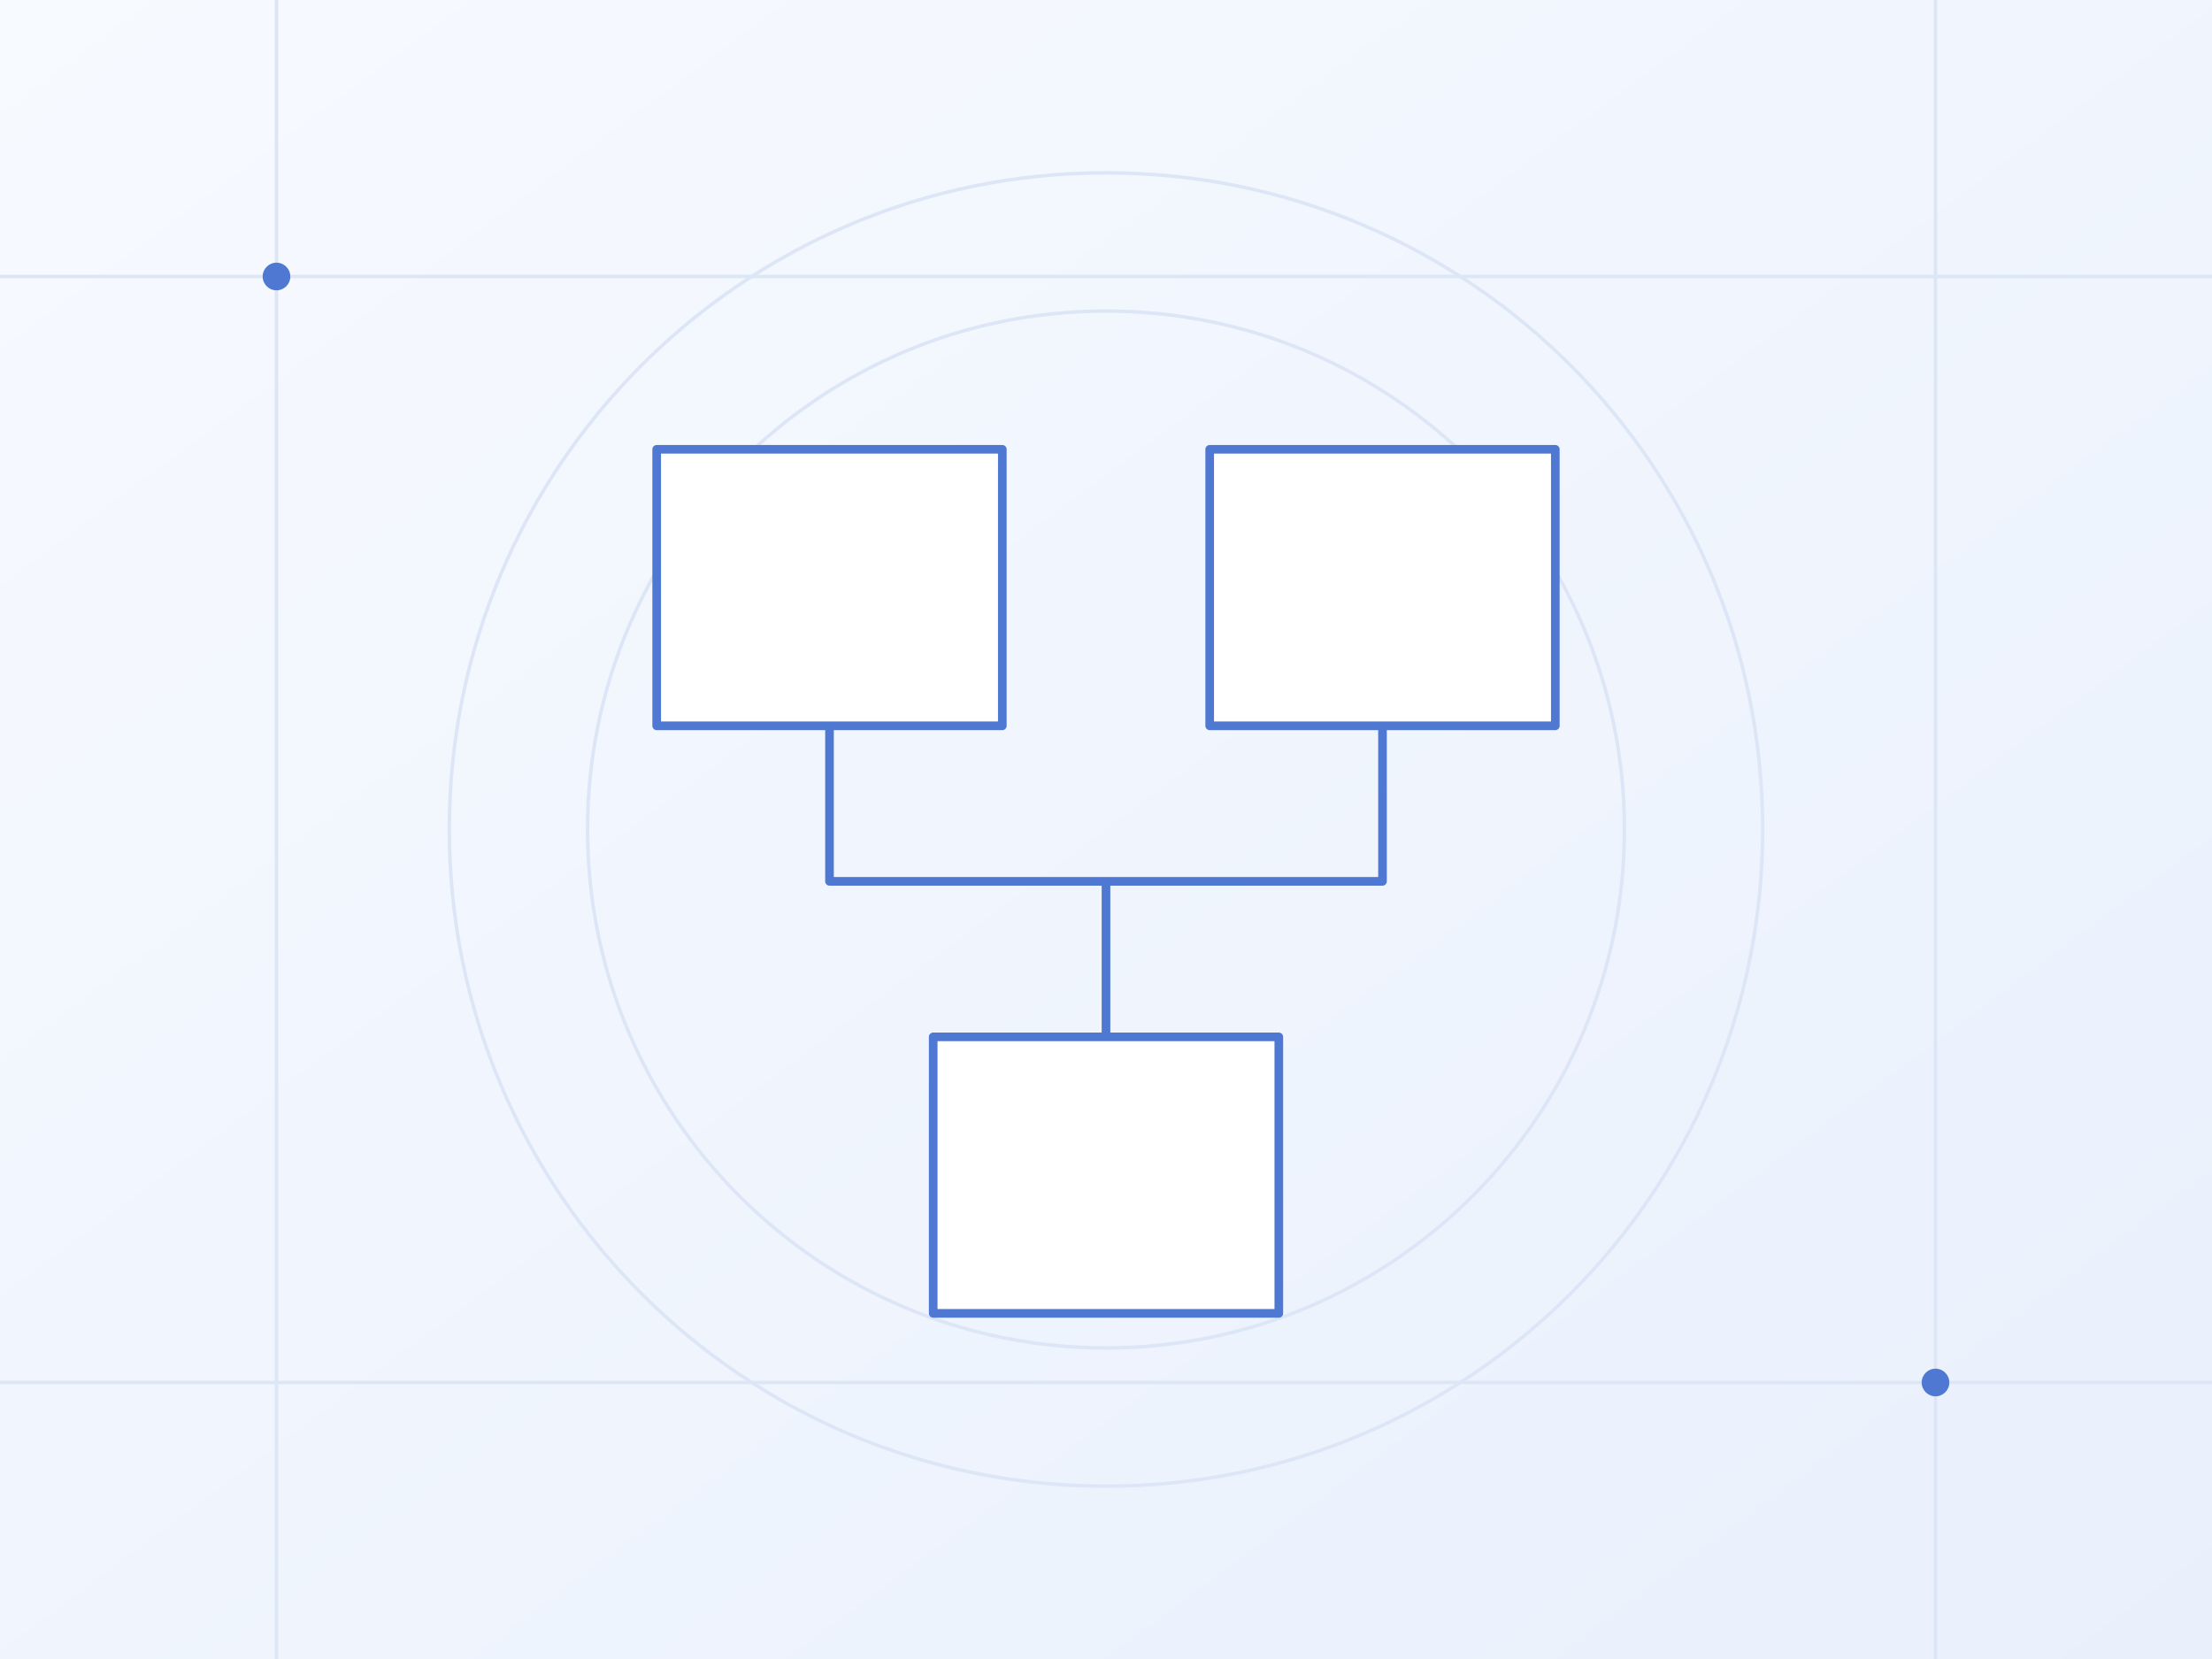
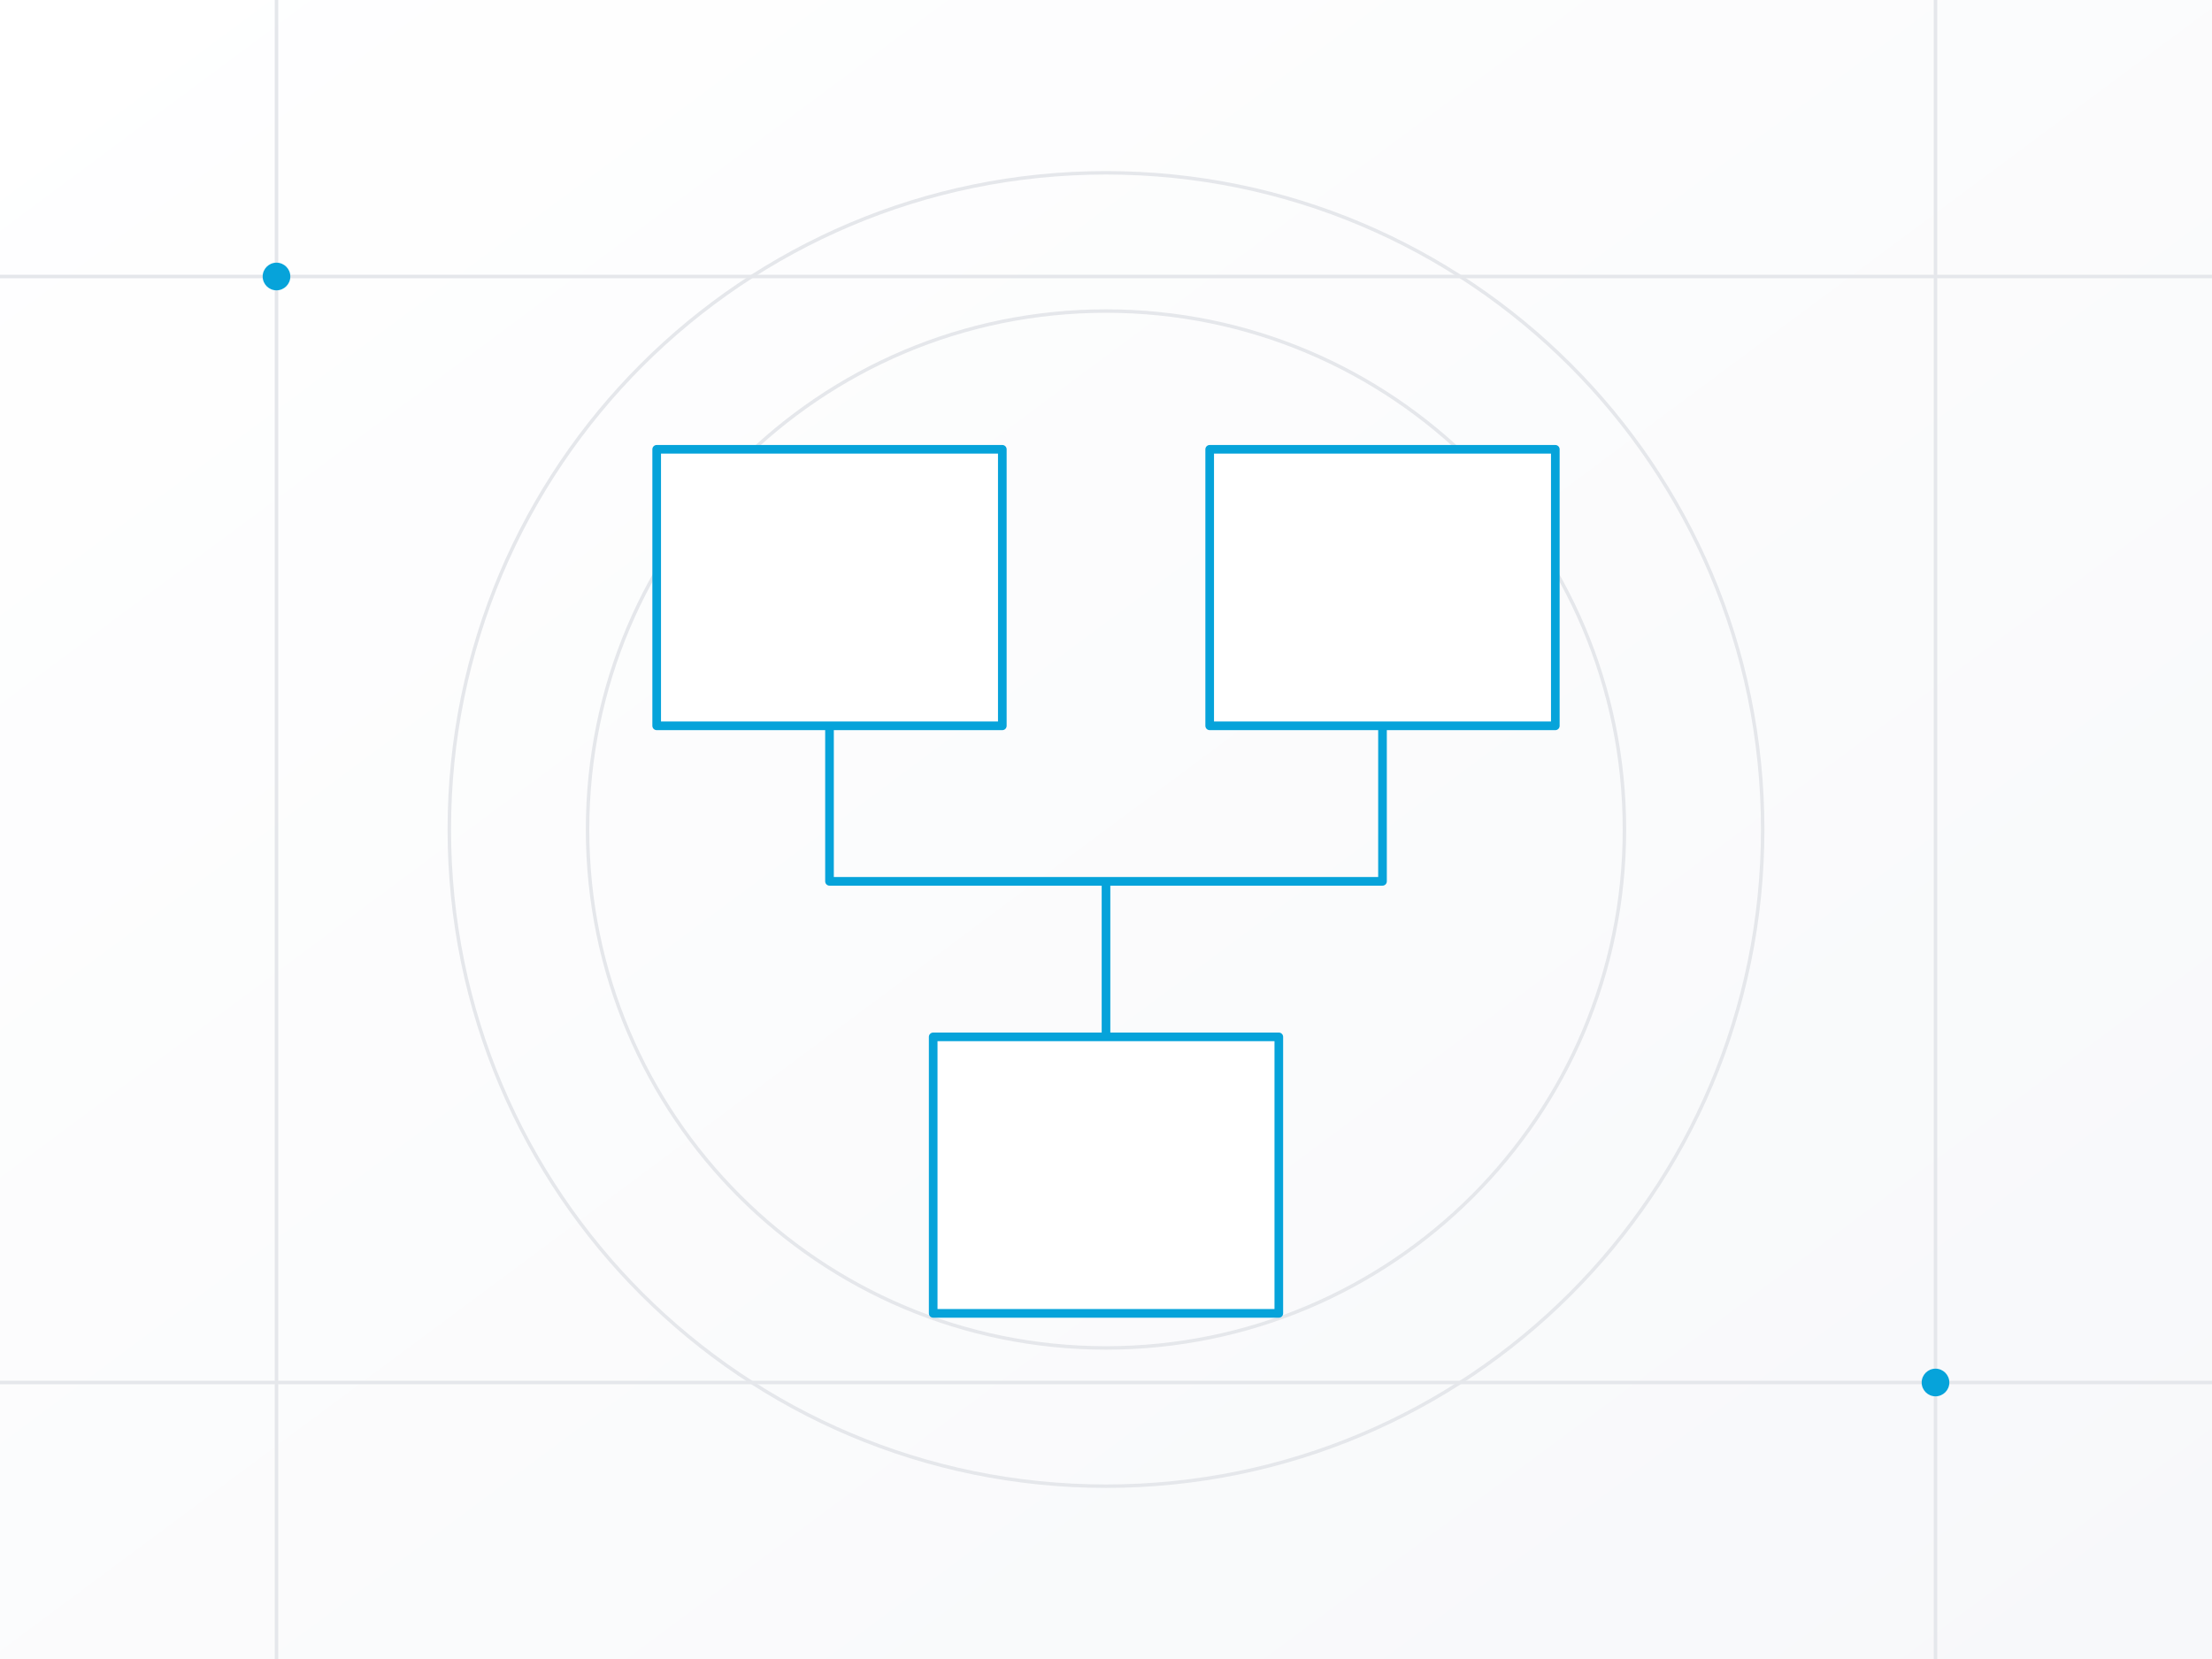
<svg xmlns="http://www.w3.org/2000/svg" width="640" height="480" viewBox="0 0 640 480">
  <defs>
    <linearGradient id="b" x2="1" y2="1">
-       <stop stop-color="#f7faff" />
-       <stop offset="1" stop-color="#e9f0fc" />
+       <stop stop-color="#ffffff" />
+       <stop offset="1" stop-color="#f7f8fa" />
    </linearGradient>
  </defs>
  <path fill="url(#b)" d="M0 0h640v480H0z" />
-   <g fill="none" stroke="#dce6f6">
+   <g fill="none" stroke="#e5e7eb">
    <circle cx="320" cy="240" r="190" />
    <circle cx="320" cy="240" r="150" />
    <path d="M0 400h640M0 80h640M80 0v480M560 0v480" />
  </g>
-   <g fill="#fff" stroke="#4f78d2" stroke-width="2.5" stroke-linejoin="round">
+   <g fill="#fff" stroke="#06a3da" stroke-width="2.5" stroke-linejoin="round">
    <path d="M190 130h100v80H190zm260 0h-100v80h100zM270 300h100v80H270z" />
    <path d="M240 210v45h160v-45m-80 45v45" fill="none" />
  </g>
-   <g fill="#4f78d2">
+   <g fill="#06a3da">
    <circle cx="80" cy="80" r="4" />
    <circle cx="560" cy="400" r="4" />
  </g>
</svg>
